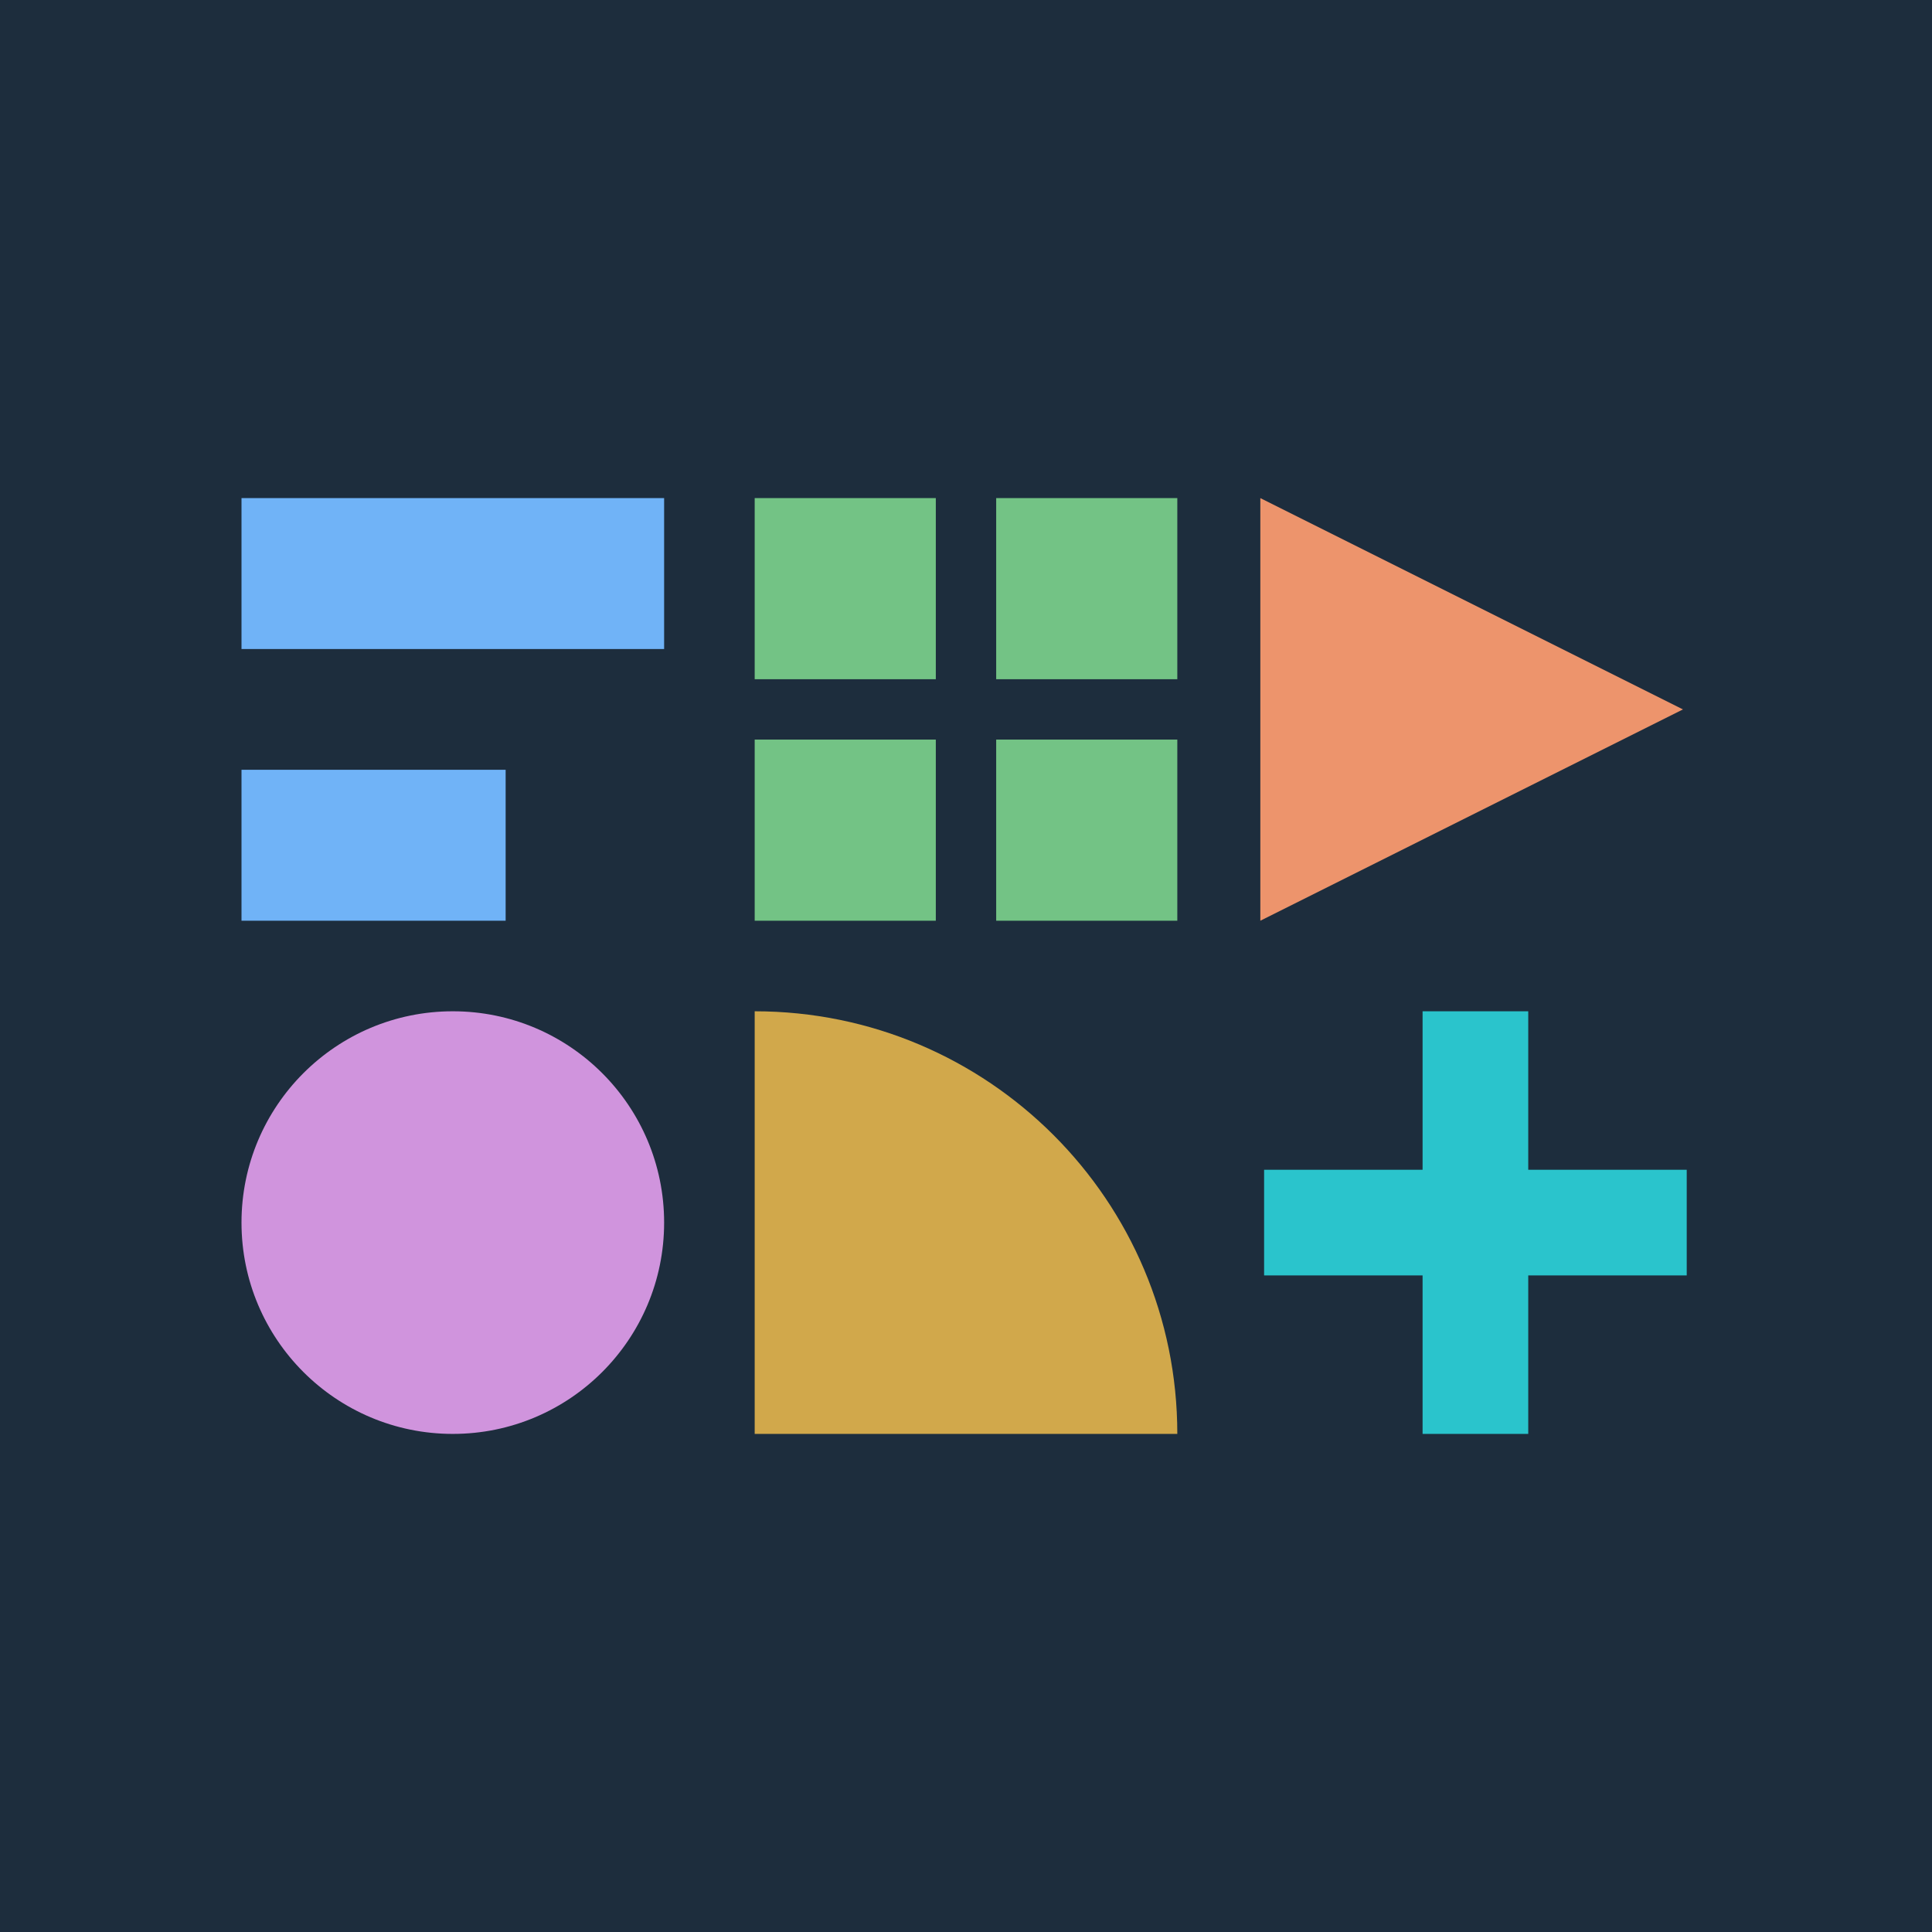
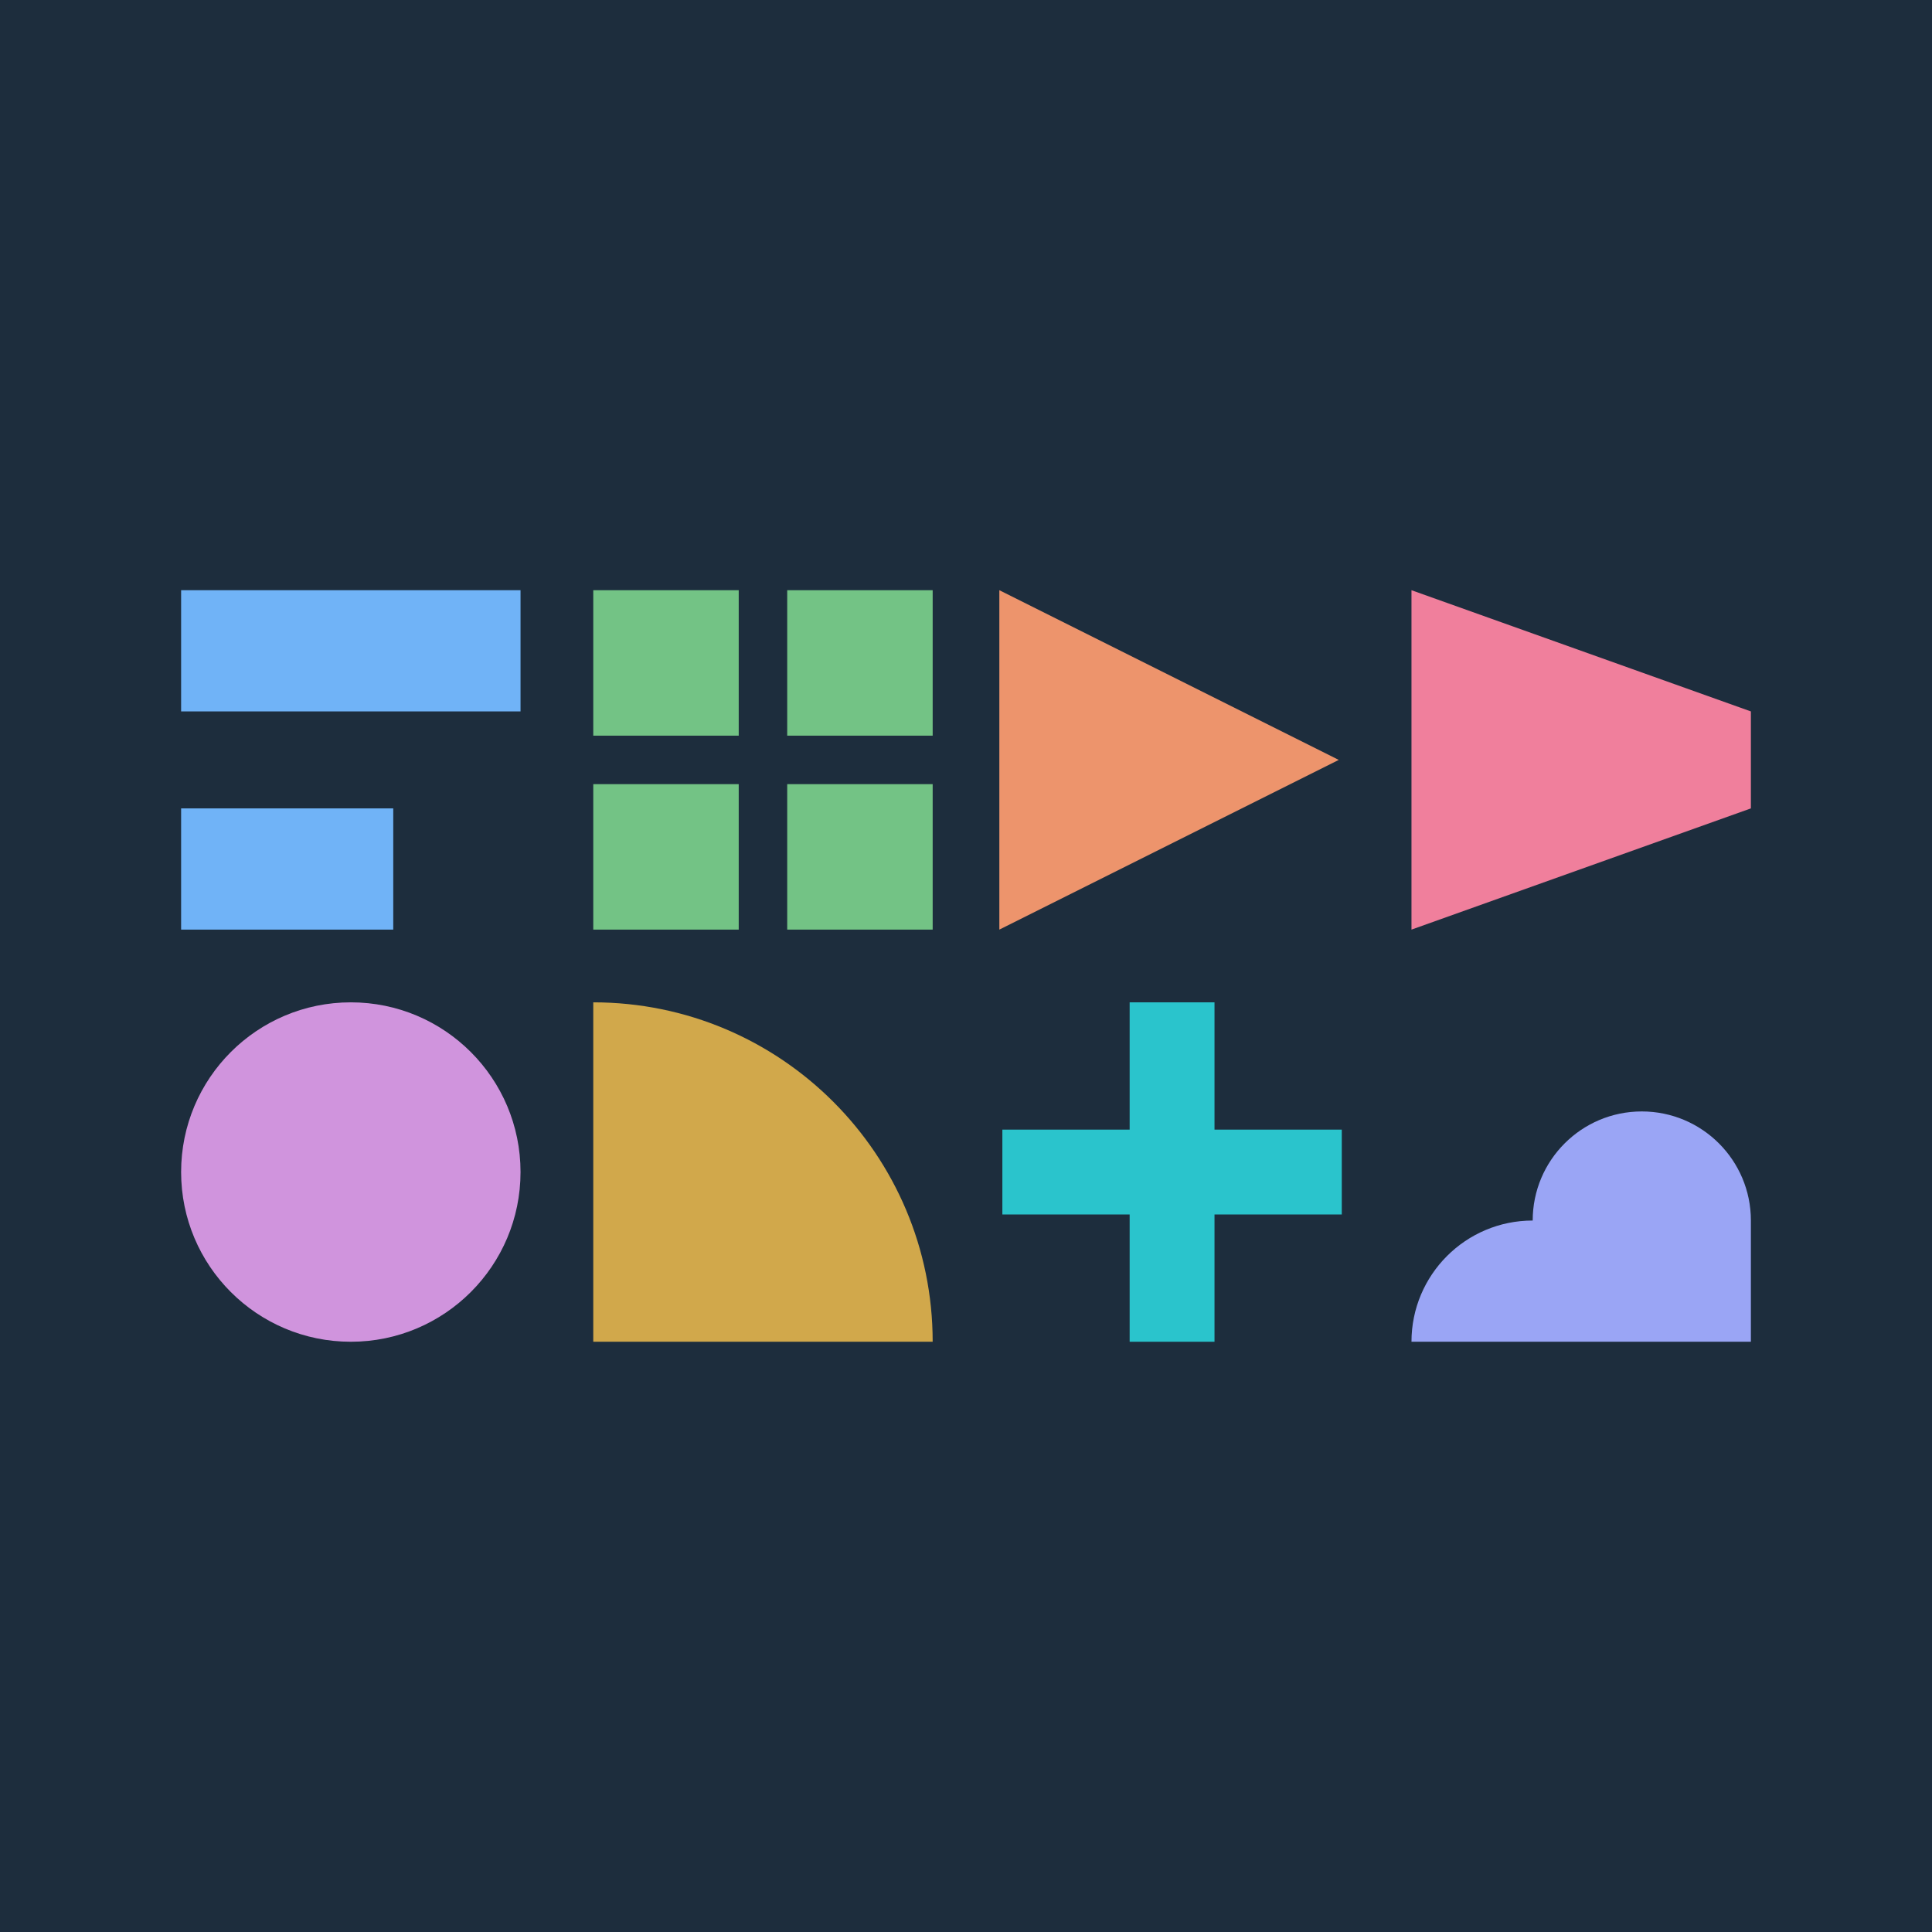
<svg xmlns="http://www.w3.org/2000/svg" viewBox="0 0 256 256" width="256" height="256">
  <rect width="256" height="256" fill="#1D2D3D" />
-   <rect x="32" y="66" width="56" height="20" fill="#70B3F7" />
-   <rect x="32" y="102" width="35" height="20" fill="#70B3F7" />
-   <rect x="100" y="66" width="24" height="24" fill="#73C385" />
-   <rect x="132" y="66" width="24" height="24" fill="#73C385" />
-   <rect x="100" y="98" width="24" height="24" fill="#73C385" />
-   <rect x="132" y="98" width="24" height="24" fill="#73C385" />
-   <path d="M167 66 L223 94 L167 122 Z" fill="#ED946C" />
-   <circle cx="60" cy="162" r="28" fill="#D094DD" />
-   <path d="M100 190 V134 A56 56 0 0 1 156 190 Z" fill="#D1A84B" />
-   <path d="M188.5 134 h14 v21 h21 v14 h-21 v21 h-14 v-21 h-21 v-14 h21 Z" fill="#2AC4CC" />
+   <g transform="translate(-1.70 25.20) scale(0.8031)">
+     <g fill="#70B3F7">
+       <rect x="32" y="66" width="56" height="20" />
+       <rect x="32" y="102" width="35" height="20" />
+     </g>
+     <g fill="#73C385">
+       <rect x="100" y="66" width="24" height="24" />
+       <rect x="132" y="66" width="24" height="24" />
+       <rect x="100" y="98" width="24" height="24" />
+       <rect x="132" y="98" width="24" height="24" />
+     </g>
+     <g fill="#ED946C">
+       <path d="M167 66 L223 94 L167 122 Z" />
+     </g>
+     <g fill="#F07F9C">
+       <path d="M235 66 L291 86 V102 L235 122 Z" />
+     </g>
+     <g fill="#D094DD">
+       <circle cx="60" cy="162" r="28" />
+     </g>
+     <g fill="#D1A84B">
+       <path d="M100 190 V134 A56 56 0 0 1 156 190 Z" />
+     </g>
+     <g fill="#2AC4CC">
+       <path d="M188.5 134 h14 v21 h21 v14 h-21 v21 h-14 v-21 h-21 v-14 h21 Z" />
+     </g>
+     <g fill="#9AA5F5">
+       <path d="M235 190 A20 20 0 0 1 255 170 A18 18 0 0 1 291 170 V190 Z" />
+     </g>
+   </g>
</svg>
